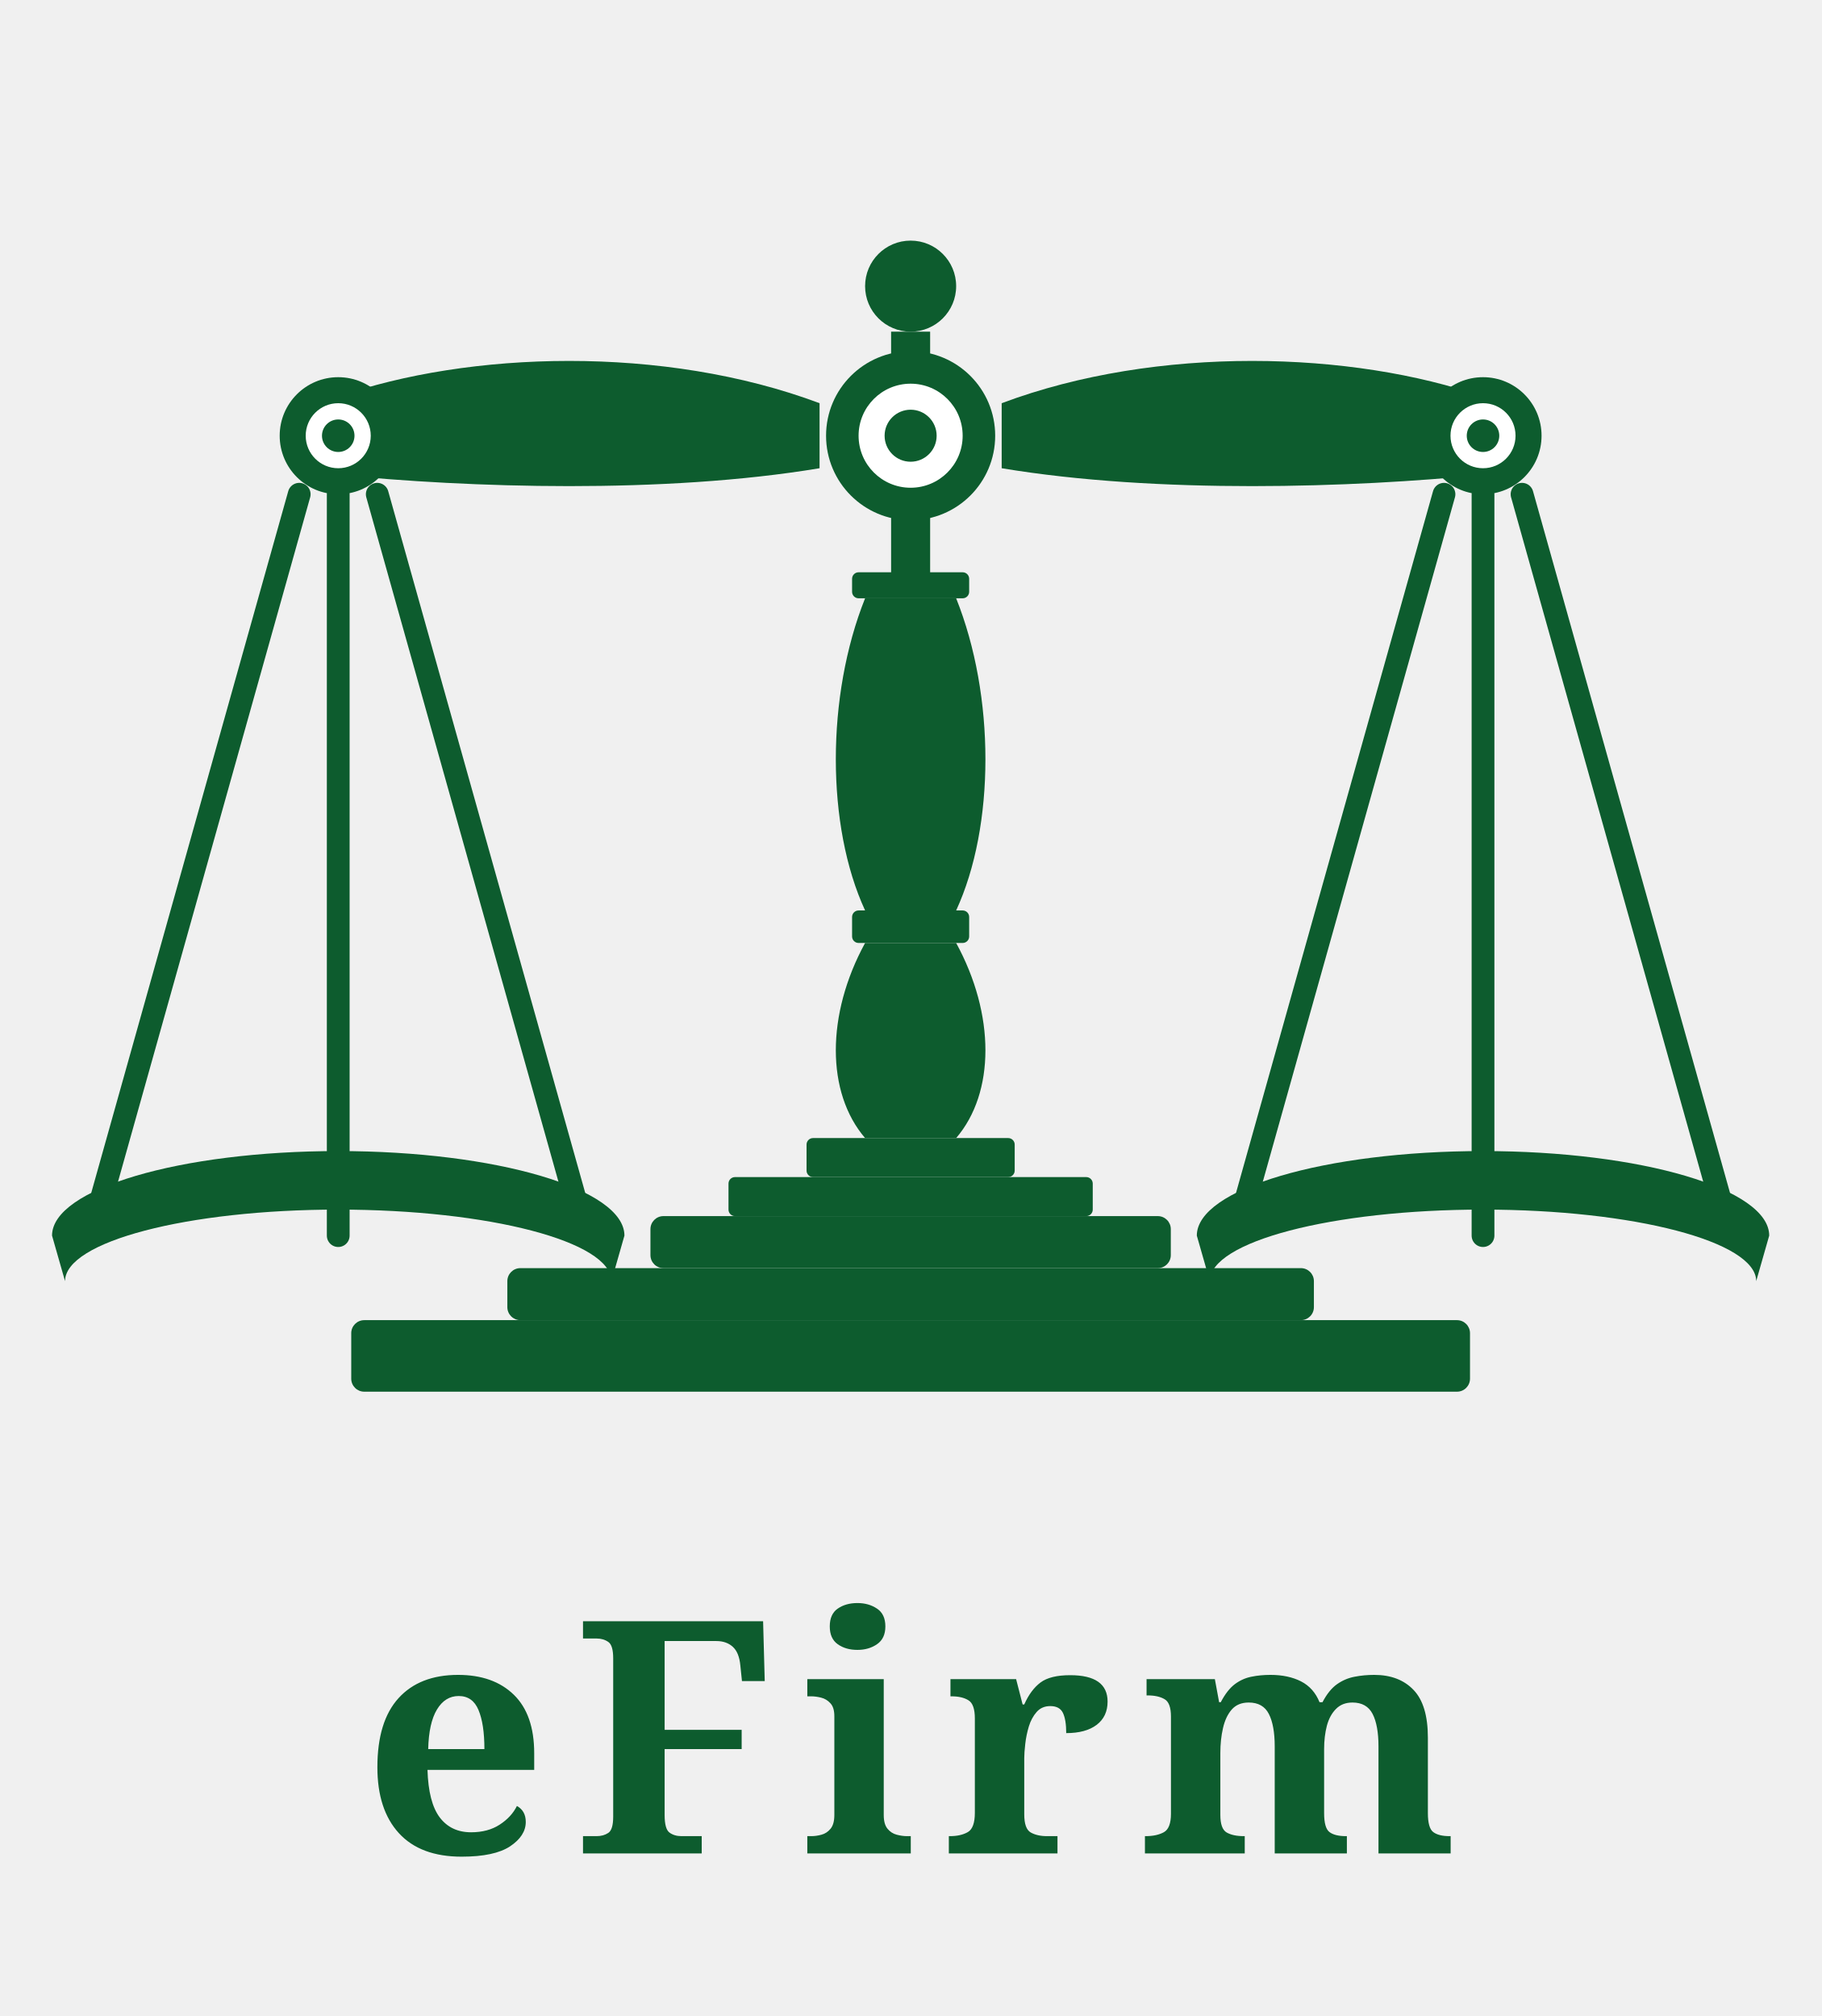
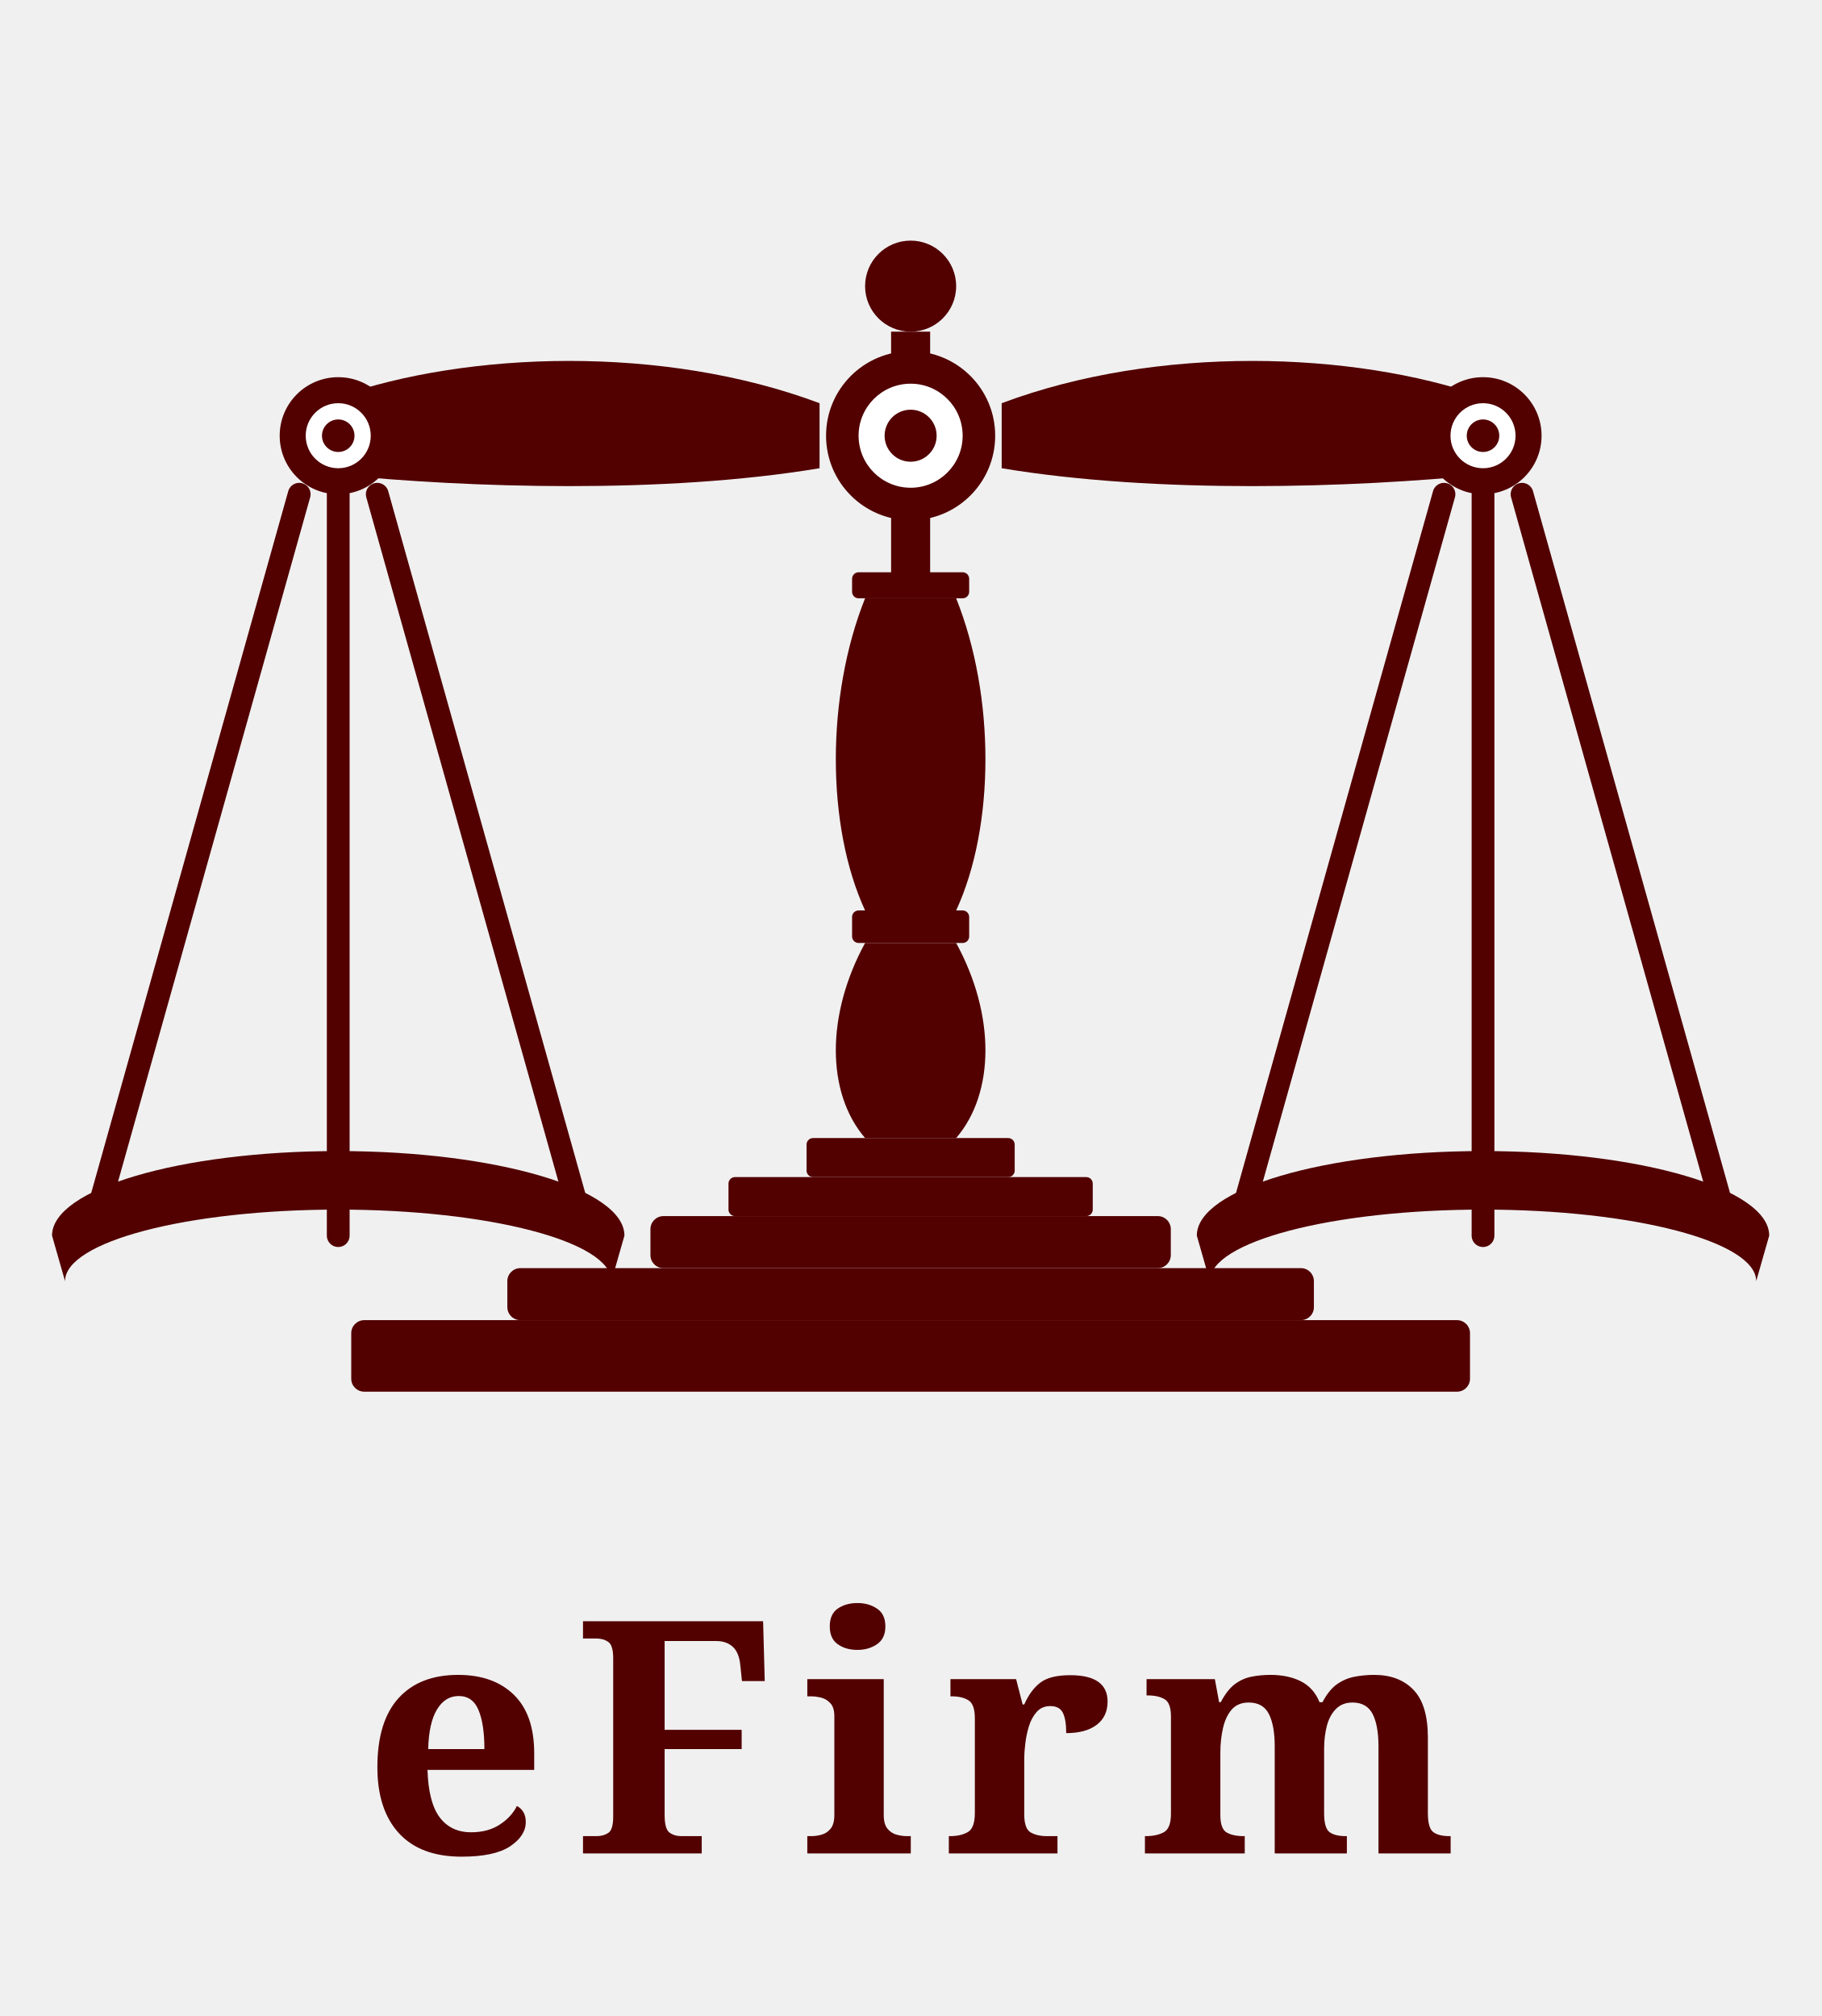
<svg xmlns="http://www.w3.org/2000/svg" viewBox="0 0 280 310" fill="none">
  <defs>
    <style>/* Font loaded via CSS */</style>
  </defs>
-   <circle cx="140" cy="44" r="7" fill="#0D5C2E" />
-   <rect x="137" y="51" width="6" height="9" fill="#0D5C2E" />
-   <rect x="131" y="59" width="18" height="4" rx="1" fill="#0D5C2E" />
-   <rect x="137" y="79" width="6" height="10" fill="#0D5C2E" />
-   <rect x="131" y="88" width="18" height="4" rx="1" fill="#0D5C2E" />
-   <path d="M 133,92 C 127,107 127,127 133,140 L 147,140 C 153,127 153,107 147,92 Z" fill="#0D5C2E" />
-   <rect x="131" y="140" width="18" height="5" rx="1" fill="#0D5C2E" />
-   <path d="M 133,145 C 127,156 127,168 133,175 L 147,175 C 153,168 153,156 147,145 Z" fill="#0D5C2E" />
-   <rect x="124" y="175" width="32" height="6" rx="1" fill="#0D5C2E" />
-   <rect x="112" y="181" width="56" height="6" rx="1" fill="#0D5C2E" />
-   <path d="M 126,62 C 102,53 72,54 52,61            L 52,73 C 72,75 102,76 126,72 Z" fill="#0D5C2E" />
-   <path d="M 154,62 C 178,53 208,54 228,61            L 228,73 C 208,75 178,76 154,72 Z" fill="#0D5C2E" />
-   <circle cx="140" cy="67" r="13" fill="#0D5C2E" />
+   <circle cx="140" cy="44" r="7" fill="#520000" />
+   <rect x="137" y="51" width="6" height="9" fill="#520000" />
+   <rect x="131" y="59" width="18" height="4" rx="1" fill="#520000" />
+   <rect x="137" y="79" width="6" height="10" fill="#520000" />
+   <rect x="131" y="88" width="18" height="4" rx="1" fill="#520000" />
+   <path d="M 133,92 C 127,107 127,127 133,140 L 147,140 C 153,127 153,107 147,92 Z" fill="#520000" />
+   <rect x="131" y="140" width="18" height="5" rx="1" fill="#520000" />
+   <path d="M 133,145 C 127,156 127,168 133,175 L 147,175 C 153,168 153,156 147,145 Z" fill="#520000" />
+   <rect x="124" y="175" width="32" height="6" rx="1" fill="#520000" />
+   <rect x="112" y="181" width="56" height="6" rx="1" fill="#520000" />
+   <path d="M 126,62 C 102,53 72,54 52,61            L 52,73 C 72,75 102,76 126,72 Z" fill="#520000" />
+   <path d="M 154,62 C 178,53 208,54 228,61            L 228,73 C 208,75 178,76 154,72 Z" fill="#520000" />
+   <circle cx="140" cy="67" r="13" fill="#520000" />
  <circle cx="140" cy="67" r="8" fill="#FFFFFF" />
-   <circle cx="140" cy="67" r="4" fill="#0D5C2E" />
-   <circle cx="52" cy="67" r="9" fill="#0D5C2E" />
+   <circle cx="140" cy="67" r="4" fill="#520000" />
+   <circle cx="52" cy="67" r="9" fill="#520000" />
  <circle cx="52" cy="67" r="5" fill="#FFFFFF" />
-   <circle cx="52" cy="67" r="2.5" fill="#0D5C2E" />
-   <circle cx="228" cy="67" r="9" fill="#0D5C2E" />
+   <circle cx="52" cy="67" r="2.5" fill="#520000" />
+   <circle cx="228" cy="67" r="9" fill="#520000" />
  <circle cx="228" cy="67" r="5" fill="#FFFFFF" />
-   <circle cx="228" cy="67" r="2.5" fill="#0D5C2E" />
-   <line x1="46" y1="76" x2="14" y2="190" stroke="#0D5C2E" stroke-width="3.5" stroke-linecap="round" />
-   <line x1="52" y1="76" x2="52" y2="190" stroke="#0D5C2E" stroke-width="3.5" stroke-linecap="round" />
-   <line x1="58" y1="76" x2="90" y2="190" stroke="#0D5C2E" stroke-width="3.5" stroke-linecap="round" />
-   <line x1="222" y1="76" x2="190" y2="190" stroke="#0D5C2E" stroke-width="3.5" stroke-linecap="round" />
-   <line x1="228" y1="76" x2="228" y2="190" stroke="#0D5C2E" stroke-width="3.5" stroke-linecap="round" />
-   <line x1="234" y1="76" x2="266" y2="190" stroke="#0D5C2E" stroke-width="3.5" stroke-linecap="round" />
-   <path d="M 8,190 A 44 13 0 0 1 96,190 L 94,197 A 42 11 0 0 0 10,197 Z" fill="#0D5C2E" />
-   <path d="M 184,190 A 44 13 0 0 1 272,190 L 270,197 A 42 11 0 0 0 186,197 Z" fill="#0D5C2E" />
-   <rect x="100" y="187" width="80" height="8" rx="2" fill="#0D5C2E" />
-   <rect x="78" y="195" width="124" height="8" rx="2" fill="#0D5C2E" />
-   <rect x="54" y="203" width="172" height="11" rx="2" fill="#0D5C2E" />
-   <text x="140" y="285" text-anchor="middle" font-family="'Playfair Display', Georgia, serif" font-weight="700" font-size="50" letter-spacing="4" fill="#0D5C2E">eFirm</text>
+   <circle cx="228" cy="67" r="2.5" fill="#520000" />
+   <line x1="46" y1="76" x2="14" y2="190" stroke="#520000" stroke-width="3.5" stroke-linecap="round" />
+   <line x1="52" y1="76" x2="52" y2="190" stroke="#520000" stroke-width="3.5" stroke-linecap="round" />
+   <line x1="58" y1="76" x2="90" y2="190" stroke="#520000" stroke-width="3.5" stroke-linecap="round" />
+   <line x1="222" y1="76" x2="190" y2="190" stroke="#520000" stroke-width="3.5" stroke-linecap="round" />
+   <line x1="228" y1="76" x2="228" y2="190" stroke="#520000" stroke-width="3.5" stroke-linecap="round" />
+   <line x1="234" y1="76" x2="266" y2="190" stroke="#520000" stroke-width="3.5" stroke-linecap="round" />
+   <path d="M 8,190 A 44 13 0 0 1 96,190 L 94,197 A 42 11 0 0 0 10,197 Z" fill="#520000" />
+   <path d="M 184,190 A 44 13 0 0 1 272,190 L 270,197 A 42 11 0 0 0 186,197 Z" fill="#520000" />
+   <rect x="100" y="187" width="80" height="8" rx="2" fill="#520000" />
+   <rect x="78" y="195" width="124" height="8" rx="2" fill="#520000" />
+   <rect x="54" y="203" width="172" height="11" rx="2" fill="#520000" />
+   <text x="140" y="285" text-anchor="middle" font-family="'Playfair Display', Georgia, serif" font-weight="700" font-size="50" letter-spacing="4" fill="#520000">eFirm</text>
</svg>
